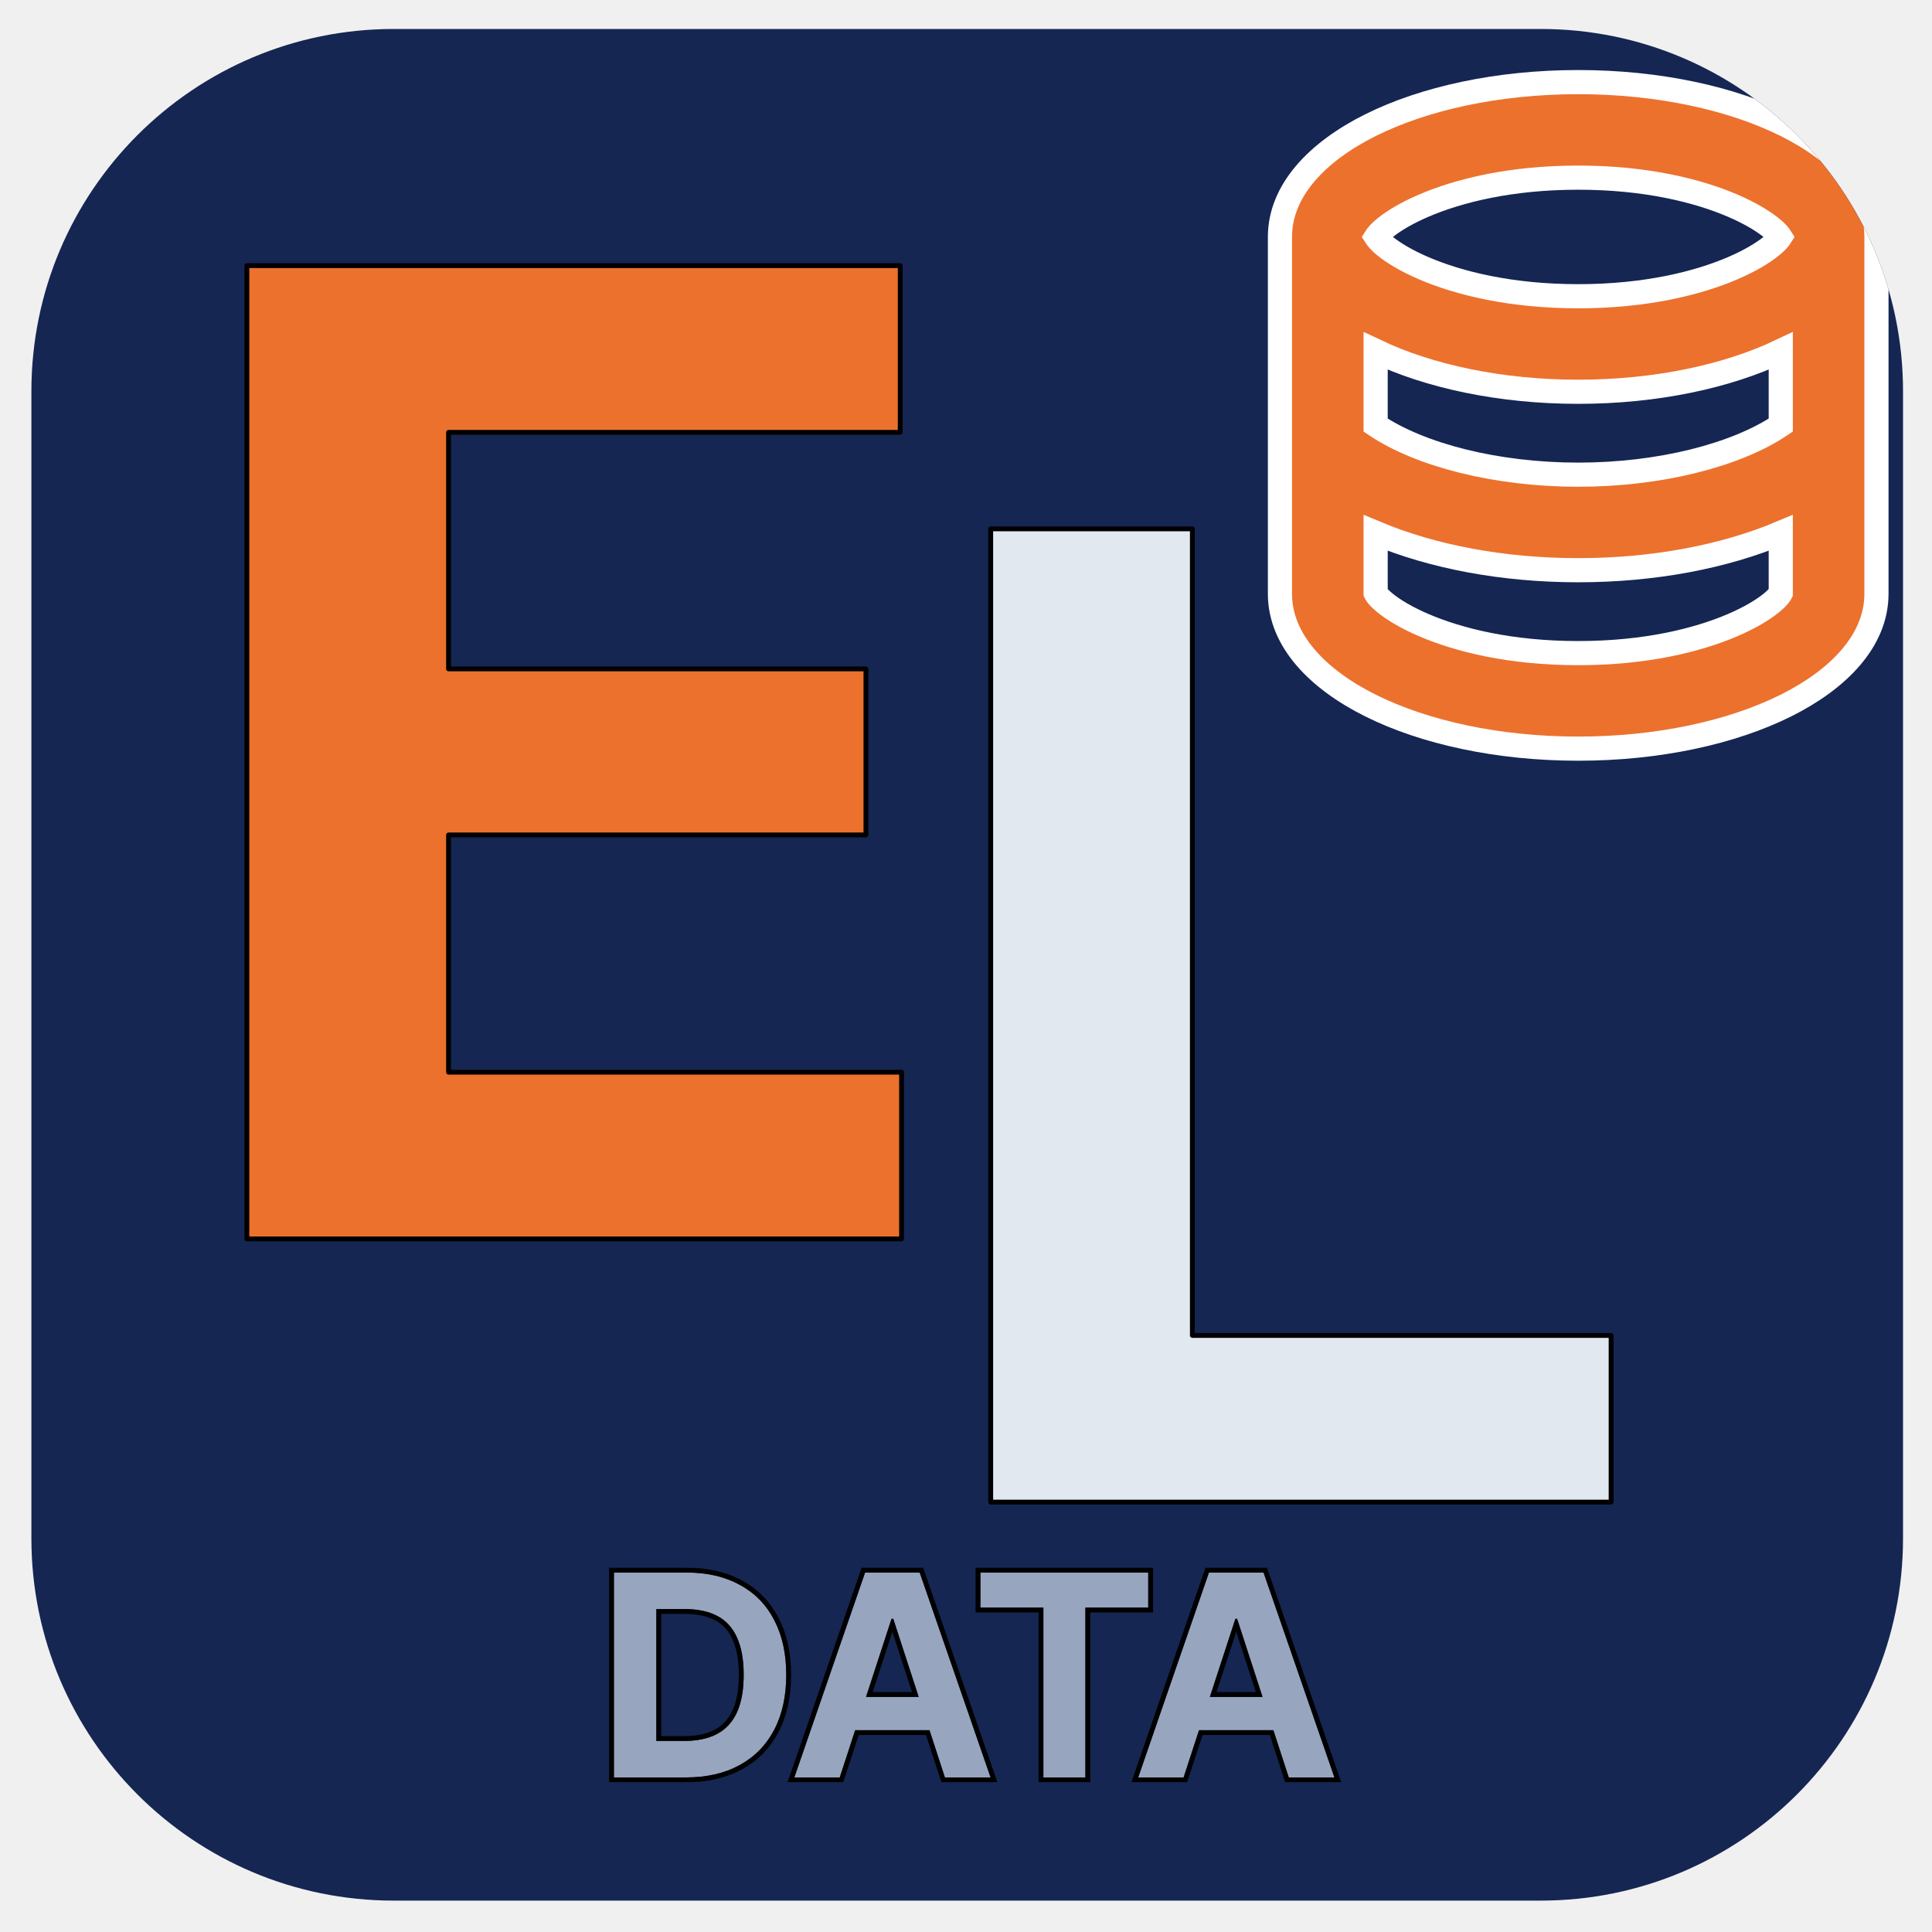
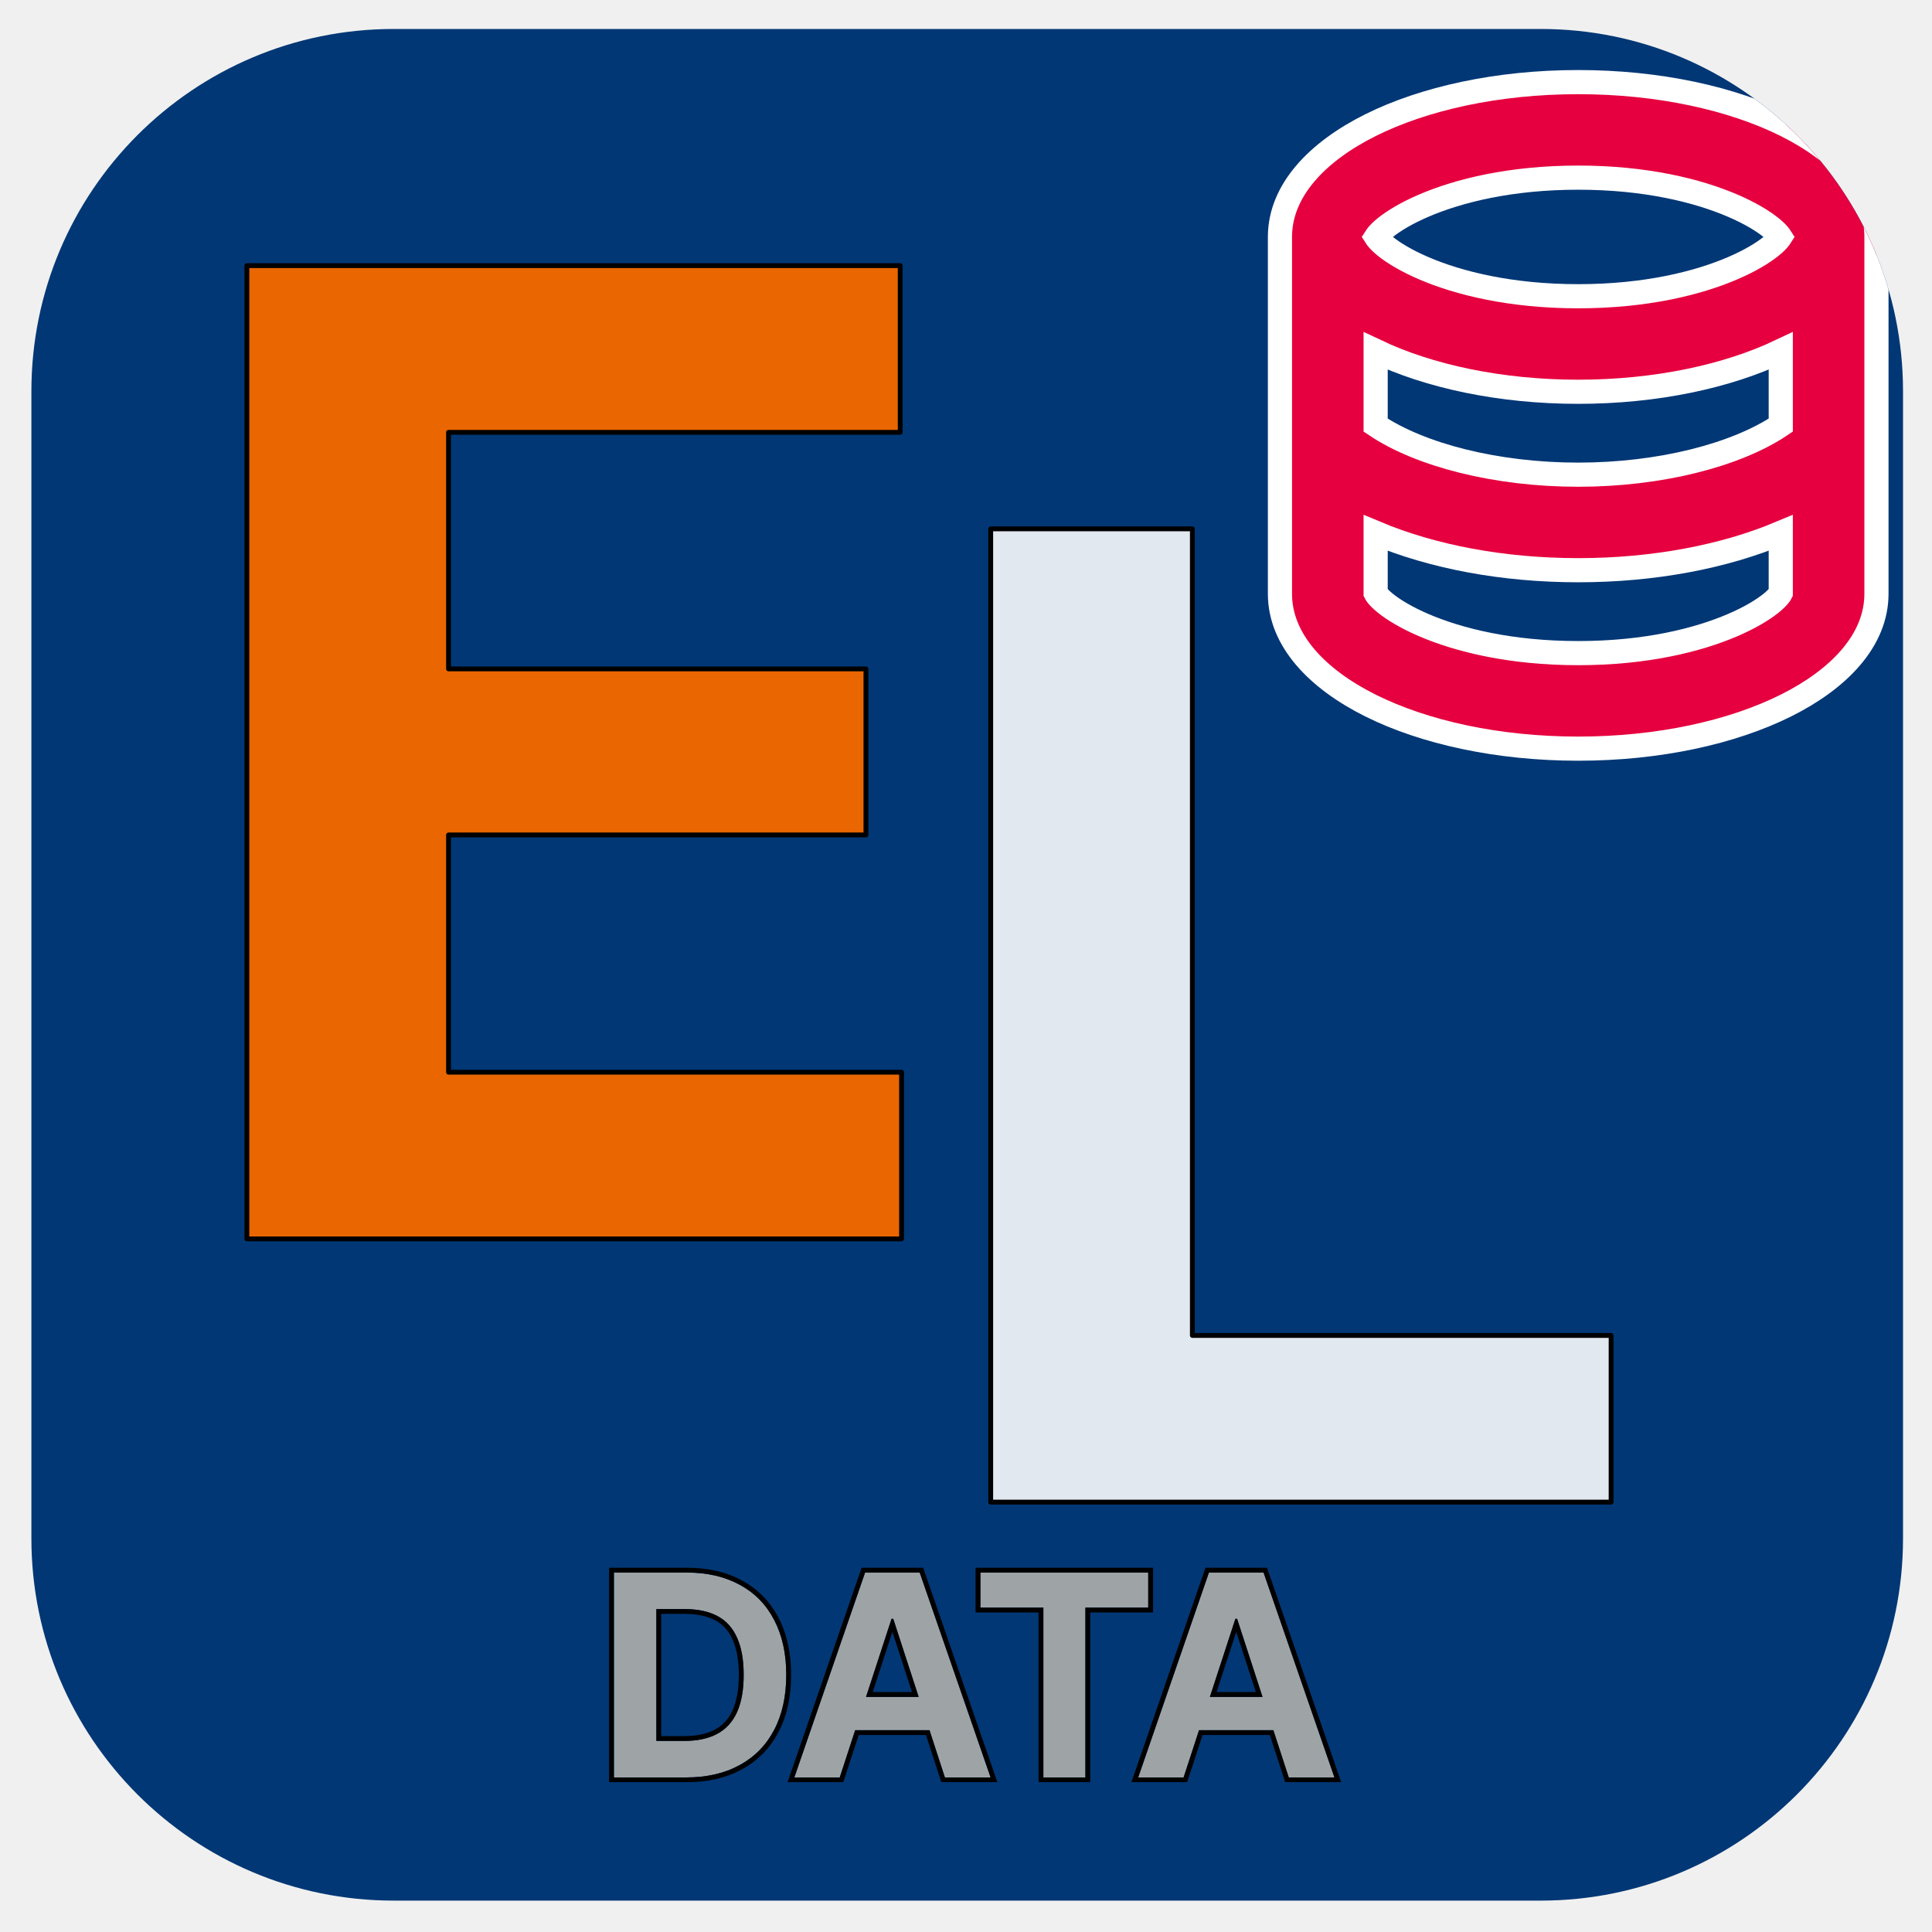
<svg xmlns="http://www.w3.org/2000/svg" width="800" height="800" viewBox="0 0 800 800" fill="none">
  <g clip-path="url(#clip0_4_313)">
-     <rect x="13" y="12" width="775" height="775" rx="150" fill="#152653" />
-     <path d="M102.233 109.992H372.761V179.016H185.729V276.984H358.566V345.729H185.729V443.977H373.317V513H102.233V109.992Z" fill="#EC712D" />
+     <rect x="13" y="12" width="775" height="775" rx="150" fill="#013775" />
+     <path d="M102.233 109.992H372.761V179.016H185.729V276.984H358.566V345.729H185.729V443.977H373.317V513H102.233V109.992Z" fill="#E96600" />
    <path d="M102.233 109.992V108.992C101.681 108.992 101.233 109.44 101.233 109.992H102.233ZM372.761 109.992H373.761C373.761 109.44 373.313 108.992 372.761 108.992V109.992ZM372.761 179.016V180.016C373.313 180.016 373.761 179.568 373.761 179.016H372.761ZM185.729 179.016V178.016C185.177 178.016 184.729 178.463 184.729 179.016H185.729ZM185.729 276.984H184.729C184.729 277.537 185.177 277.984 185.729 277.984V276.984ZM358.566 276.984H359.566C359.566 276.432 359.119 275.984 358.566 275.984V276.984ZM358.566 345.729V346.729C359.119 346.729 359.566 346.282 359.566 345.729H358.566ZM185.729 345.729V344.729C185.177 344.729 184.729 345.177 184.729 345.729H185.729ZM185.729 443.977H184.729C184.729 444.529 185.177 444.977 185.729 444.977V443.977ZM373.317 443.977H374.317C374.317 443.424 373.87 442.977 373.317 442.977V443.977ZM373.317 513V514C373.87 514 374.317 513.552 374.317 513H373.317ZM102.233 513H101.233C101.233 513.552 101.681 514 102.233 514V513ZM102.233 109.992V110.992H372.761V109.992V108.992H102.233V109.992ZM372.761 109.992H371.761V179.016H372.761H373.761V109.992H372.761ZM372.761 179.016V178.016H185.729V179.016V180.016H372.761V179.016ZM185.729 179.016H184.729V276.984H185.729H186.729V179.016H185.729ZM185.729 276.984V277.984H358.566V276.984V275.984H185.729V276.984ZM358.566 276.984H357.566V345.729H358.566H359.566V276.984H358.566ZM358.566 345.729V344.729H185.729V345.729V346.729H358.566V345.729ZM185.729 345.729H184.729V443.977H185.729H186.729V345.729H185.729ZM185.729 443.977V444.977H373.317V443.977V442.977H185.729V443.977ZM373.317 443.977H372.317V513H373.317H374.317V443.977H373.317ZM373.317 513V512H102.233V513V514H373.317V513ZM102.233 513H103.233V109.992H102.233H101.233V513H102.233Z" fill="black" />
    <path d="M410.233 218.992H493.729V552.977H667.123V622H410.233V218.992Z" fill="#E2E8F0" />
    <path d="M410.233 218.992V217.992C409.681 217.992 409.233 218.44 409.233 218.992H410.233ZM493.729 218.992H494.729C494.729 218.44 494.282 217.992 493.729 217.992V218.992ZM493.729 552.977H492.729C492.729 553.529 493.177 553.977 493.729 553.977V552.977ZM667.123 552.977H668.123C668.123 552.424 667.675 551.977 667.123 551.977V552.977ZM667.123 622V623C667.675 623 668.123 622.552 668.123 622H667.123ZM410.233 622H409.233C409.233 622.552 409.681 623 410.233 623V622ZM410.233 218.992V219.992H493.729V218.992V217.992H410.233V218.992ZM493.729 218.992H492.729V552.977H493.729H494.729V218.992H493.729ZM493.729 552.977V553.977H667.123V552.977V551.977H493.729V552.977ZM667.123 552.977H666.123V622H667.123H668.123V552.977H667.123ZM667.123 622V621H410.233V622V623H667.123V622ZM410.233 622H411.233V218.992H410.233H409.233V622H410.233Z" fill="black" />
    <mask id="path-6-outside-1_4_313" maskUnits="userSpaceOnUse" x="252" y="649" width="304" height="89" fill="black">
      <rect fill="white" x="252" y="649" width="304" height="89" />
      <path d="M262.059 736V720.883H283.328C288.797 720.883 293.348 719.906 296.98 717.953C300.613 716 303.348 713.012 305.184 708.988C307.02 704.926 307.938 699.77 307.938 693.52C307.938 687.27 307.02 682.133 305.184 678.109C303.387 674.047 300.672 671.059 297.039 669.145C293.406 667.23 288.875 666.273 283.445 666.273H261.648V651.156H284.324C292.84 651.156 300.184 652.855 306.355 656.254C312.566 659.613 317.312 664.477 320.594 670.844C323.914 677.211 325.574 684.77 325.574 693.52C325.574 702.309 323.914 709.887 320.594 716.254C317.273 722.621 312.488 727.504 306.238 730.902C300.027 734.301 292.645 736 284.09 736H262.059ZM271.785 736H254.207V651.156H271.785V736ZM328.914 736L358.211 651.156H380.828L410.184 736H391.258L369.871 670.316H369.168L347.723 736H328.914ZM392.078 702.66V716.43H346.785V702.66H392.078ZM405.965 651.156H475.457V665.688H449.441V736H432.039V665.688H405.965V651.156ZM471.297 736L500.594 651.156H523.211L552.566 736H533.641L512.254 670.316H511.551L490.105 736H471.297ZM534.461 702.66V716.43H489.168V702.66H534.461Z" />
    </mask>
-     <path d="M262.059 736V720.883H283.328C288.797 720.883 293.348 719.906 296.98 717.953C300.613 716 303.348 713.012 305.184 708.988C307.02 704.926 307.938 699.77 307.938 693.52C307.938 687.27 307.02 682.133 305.184 678.109C303.387 674.047 300.672 671.059 297.039 669.145C293.406 667.23 288.875 666.273 283.445 666.273H261.648V651.156H284.324C292.84 651.156 300.184 652.855 306.355 656.254C312.566 659.613 317.312 664.477 320.594 670.844C323.914 677.211 325.574 684.77 325.574 693.52C325.574 702.309 323.914 709.887 320.594 716.254C317.273 722.621 312.488 727.504 306.238 730.902C300.027 734.301 292.645 736 284.09 736H262.059ZM271.785 736H254.207V651.156H271.785V736ZM328.914 736L358.211 651.156H380.828L410.184 736H391.258L369.871 670.316H369.168L347.723 736H328.914ZM392.078 702.66V716.43H346.785V702.66H392.078ZM405.965 651.156H475.457V665.688H449.441V736H432.039V665.688H405.965V651.156ZM471.297 736L500.594 651.156H523.211L552.566 736H533.641L512.254 670.316H511.551L490.105 736H471.297ZM534.461 702.66V716.43H489.168V702.66H534.461Z" fill="#97A5BF" />
+     <path d="M262.059 736V720.883H283.328C288.797 720.883 293.348 719.906 296.98 717.953C300.613 716 303.348 713.012 305.184 708.988C307.02 704.926 307.938 699.77 307.938 693.52C307.938 687.27 307.02 682.133 305.184 678.109C303.387 674.047 300.672 671.059 297.039 669.145C293.406 667.23 288.875 666.273 283.445 666.273H261.648V651.156H284.324C292.84 651.156 300.184 652.855 306.355 656.254C312.566 659.613 317.312 664.477 320.594 670.844C323.914 677.211 325.574 684.77 325.574 693.52C325.574 702.309 323.914 709.887 320.594 716.254C317.273 722.621 312.488 727.504 306.238 730.902C300.027 734.301 292.645 736 284.09 736H262.059ZM271.785 736H254.207V651.156H271.785V736ZM328.914 736L358.211 651.156H380.828L410.184 736H391.258L369.871 670.316H369.168L347.723 736H328.914ZM392.078 702.66V716.43H346.785V702.66H392.078ZM405.965 651.156H475.457V665.688H449.441V736H432.039V665.688H405.965V651.156ZM471.297 736L500.594 651.156H523.211L552.566 736H533.641L512.254 670.316H511.551L490.105 736H471.297ZM534.461 702.66V716.43H489.168V702.66H534.461Z" fill="#9EA3A6" />
    <path d="M262.059 736H260.059V738H262.059V736ZM262.059 720.883V718.883H260.059V720.883H262.059ZM305.184 708.988L307.003 709.819L307.006 709.812L305.184 708.988ZM305.184 678.109L303.355 678.918L303.359 678.929L303.364 678.94L305.184 678.109ZM261.648 666.273H259.648V668.273H261.648V666.273ZM261.648 651.156V649.156H259.648V651.156H261.648ZM306.355 656.254L305.391 658.006L305.397 658.009L305.404 658.013L306.355 656.254ZM320.594 670.844L318.816 671.76L318.82 671.769L320.594 670.844ZM306.238 730.902L305.283 729.145L305.278 729.148L306.238 730.902ZM271.785 736V738H273.785V736H271.785ZM254.207 736H252.207V738H254.207V736ZM254.207 651.156V649.156H252.207V651.156H254.207ZM271.785 651.156H273.785V649.156H271.785V651.156ZM262.059 736H264.059V720.883H262.059H260.059V736H262.059ZM262.059 720.883V722.883H283.328V720.883V718.883H262.059V720.883ZM283.328 720.883V722.883C289.024 722.883 293.924 721.867 297.928 719.715L296.98 717.953L296.033 716.192C292.771 717.945 288.57 718.883 283.328 718.883V720.883ZM296.98 717.953L297.928 719.715C301.974 717.539 305 714.209 307.003 709.819L305.184 708.988L303.364 708.158C301.696 711.815 299.253 714.461 296.033 716.192L296.98 717.953ZM305.184 708.988L307.006 709.812C308.996 705.409 309.938 699.947 309.938 693.52H307.938H305.938C305.938 699.592 305.043 704.443 303.361 708.165L305.184 708.988ZM307.938 693.52H309.938C309.938 687.093 308.997 681.648 307.003 677.279L305.184 678.109L303.364 678.94C305.043 682.618 305.938 687.446 305.938 693.52H307.938ZM305.184 678.109L307.013 677.3C305.049 672.862 302.036 669.517 297.971 667.375L297.039 669.145L296.107 670.914C299.308 672.6 301.724 675.232 303.355 678.918L305.184 678.109ZM297.039 669.145L297.971 667.375C293.974 665.269 289.099 664.273 283.445 664.273V666.273V668.273C288.651 668.273 292.839 669.192 296.107 670.914L297.039 669.145ZM283.445 666.273V664.273H261.648V666.273V668.273H283.445V666.273ZM261.648 666.273H263.648V651.156H261.648H259.648V666.273H261.648ZM261.648 651.156V653.156H284.324V651.156V649.156H261.648V651.156ZM284.324 651.156V653.156C292.573 653.156 299.57 654.801 305.391 658.006L306.355 656.254L307.32 654.502C300.797 650.91 293.107 649.156 284.324 649.156V651.156ZM306.355 656.254L305.404 658.013C311.256 661.178 315.716 665.745 318.816 671.76L320.594 670.844L322.372 669.928C318.909 663.208 313.877 658.049 307.307 654.495L306.355 656.254ZM320.594 670.844L318.82 671.769C321.963 677.794 323.574 685.022 323.574 693.52H325.574H327.574C327.574 684.517 325.865 676.628 322.367 669.919L320.594 670.844ZM325.574 693.52H323.574C323.574 702.058 321.962 709.305 318.82 715.329L320.594 716.254L322.367 717.179C325.866 710.469 327.574 702.559 327.574 693.52H325.574ZM320.594 716.254L318.82 715.329C315.682 721.347 311.18 725.939 305.283 729.145L306.238 730.902L307.194 732.659C313.796 729.069 318.865 723.895 322.367 717.179L320.594 716.254ZM306.238 730.902L305.278 729.148C299.417 732.355 292.378 734 284.09 734V736V738C292.911 738 300.638 736.247 307.198 732.657L306.238 730.902ZM284.09 736V734H262.059V736V738H284.09V736ZM271.785 736V734H254.207V736V738H271.785V736ZM254.207 736H256.207V651.156H254.207H252.207V736H254.207ZM254.207 651.156V653.156H271.785V651.156V649.156H254.207V651.156ZM271.785 651.156H269.785V736H271.785H273.785V651.156H271.785ZM328.914 736L327.024 735.347L326.108 738H328.914V736ZM358.211 651.156V649.156H356.786L356.32 650.503L358.211 651.156ZM380.828 651.156L382.718 650.502L382.252 649.156H380.828V651.156ZM410.184 736V738H412.992L412.074 735.346L410.184 736ZM391.258 736L389.356 736.619L389.806 738H391.258V736ZM369.871 670.316L371.773 669.697L371.323 668.316H369.871V670.316ZM369.168 670.316V668.316H367.717L367.267 669.696L369.168 670.316ZM347.723 736V738H349.174L349.624 736.621L347.723 736ZM392.078 702.66H394.078V700.66H392.078V702.66ZM392.078 716.43V718.43H394.078V716.43H392.078ZM346.785 716.43H344.785V718.43H346.785V716.43ZM346.785 702.66V700.66H344.785V702.66H346.785ZM328.914 736L330.805 736.653L360.101 651.809L358.211 651.156L356.32 650.503L327.024 735.347L328.914 736ZM358.211 651.156V653.156H380.828V651.156V649.156H358.211V651.156ZM380.828 651.156L378.938 651.81L408.294 736.654L410.184 736L412.074 735.346L382.718 650.502L380.828 651.156ZM410.184 736V734H391.258V736V738H410.184V736ZM391.258 736L393.16 735.381L371.773 669.697L369.871 670.316L367.969 670.936L389.356 736.619L391.258 736ZM369.871 670.316V668.316H369.168V670.316V672.316H369.871V670.316ZM369.168 670.316L367.267 669.696L345.821 735.379L347.723 736L349.624 736.621L371.069 670.937L369.168 670.316ZM347.723 736V734H328.914V736V738H347.723V736ZM392.078 702.66H390.078V716.43H392.078H394.078V702.66H392.078ZM392.078 716.43V714.43H346.785V716.43V718.43H392.078V716.43ZM346.785 716.43H348.785V702.66H346.785H344.785V716.43H346.785ZM346.785 702.66V704.66H392.078V702.66V700.66H346.785V702.66ZM405.965 651.156V649.156H403.965V651.156H405.965ZM475.457 651.156H477.457V649.156H475.457V651.156ZM475.457 665.688V667.688H477.457V665.688H475.457ZM449.441 665.688V663.688H447.441V665.688H449.441ZM449.441 736V738H451.441V736H449.441ZM432.039 736H430.039V738H432.039V736ZM432.039 665.688H434.039V663.688H432.039V665.688ZM405.965 665.688H403.965V667.688H405.965V665.688ZM405.965 651.156V653.156H475.457V651.156V649.156H405.965V651.156ZM475.457 651.156H473.457V665.688H475.457H477.457V651.156H475.457ZM475.457 665.688V663.688H449.441V665.688V667.688H475.457V665.688ZM449.441 665.688H447.441V736H449.441H451.441V665.688H449.441ZM449.441 736V734H432.039V736V738H449.441V736ZM432.039 736H434.039V665.688H432.039H430.039V736H432.039ZM432.039 665.688V663.688H405.965V665.688V667.688H432.039V665.688ZM405.965 665.688H407.965V651.156H405.965H403.965V665.688H405.965ZM471.297 736L469.406 735.347L468.49 738H471.297V736ZM500.594 651.156V649.156H499.168L498.703 650.503L500.594 651.156ZM523.211 651.156L525.101 650.502L524.635 649.156H523.211V651.156ZM552.566 736V738H555.375L554.456 735.346L552.566 736ZM533.641 736L531.739 736.619L532.188 738H533.641V736ZM512.254 670.316L514.156 669.697L513.706 668.316H512.254V670.316ZM511.551 670.316V668.316H510.1L509.65 669.696L511.551 670.316ZM490.105 736V738H491.556L492.007 736.621L490.105 736ZM534.461 702.66H536.461V700.66H534.461V702.66ZM534.461 716.43V718.43H536.461V716.43H534.461ZM489.168 716.43H487.168V718.43H489.168V716.43ZM489.168 702.66V700.66H487.168V702.66H489.168ZM471.297 736L473.187 736.653L502.484 651.809L500.594 651.156L498.703 650.503L469.406 735.347L471.297 736ZM500.594 651.156V653.156H523.211V651.156V649.156H500.594V651.156ZM523.211 651.156L521.321 651.81L550.676 736.654L552.566 736L554.456 735.346L525.101 650.502L523.211 651.156ZM552.566 736V734H533.641V736V738H552.566V736ZM533.641 736L535.542 735.381L514.156 669.697L512.254 670.316L510.352 670.936L531.739 736.619L533.641 736ZM512.254 670.316V668.316H511.551V670.316V672.316H512.254V670.316ZM511.551 670.316L509.65 669.696L488.204 735.379L490.105 736L492.007 736.621L513.452 670.937L511.551 670.316ZM490.105 736V734H471.297V736V738H490.105V736ZM534.461 702.66H532.461V716.43H534.461H536.461V702.66H534.461ZM534.461 716.43V714.43H489.168V716.43V718.43H534.461V716.43ZM489.168 716.43H491.168V702.66H489.168H487.168V716.43H489.168ZM489.168 702.66V704.66H534.461V702.66V700.66H489.168V702.66Z" fill="black" mask="url(#path-6-outside-1_4_313)" />
-     <path d="M653.5 34C686.841 34 717.262 40.725 739.533 51.834C761.503 62.793 777 78.863 777 98.111V245.889C777 265.143 761.459 281.211 739.477 292.167C717.189 303.275 686.769 310 653.5 310C620.231 310 589.811 303.275 567.523 292.167C545.541 281.211 530 265.143 530 245.889V98.111C530 78.863 545.497 62.793 567.467 51.834C589.738 40.725 620.159 34 653.5 34ZM737.375 220.672C713.83 230.567 684.628 236.111 653.5 236.111C622.372 236.111 593.17 230.567 569.625 220.672V245.545C569.688 245.672 569.826 245.921 570.107 246.301C570.755 247.173 571.879 248.348 573.595 249.736C577.011 252.499 582.325 255.745 589.539 258.844C603.93 265.025 625.473 270.444 653.5 270.444C681.527 270.444 703.07 265.025 717.461 258.844C724.675 255.745 729.989 252.499 733.405 249.736C735.121 248.348 736.245 247.173 736.893 246.301C737.174 245.921 737.312 245.672 737.375 245.545V220.672ZM737.375 145.336C715.271 155.841 685.773 162.223 653.5 162.223C621.227 162.223 591.729 155.841 569.625 145.336V176.044C588.057 188.425 619.537 196.556 653.5 196.556C687.463 196.556 718.943 188.425 737.375 176.044V145.336ZM653.5 73.556C625.473 73.556 603.93 78.975 589.539 85.156C582.325 88.255 577.011 91.501 573.595 94.264C571.879 95.652 570.755 96.826 570.107 97.699C569.989 97.859 569.897 97.996 569.824 98.11C569.897 98.225 569.989 98.362 570.107 98.522C570.755 99.395 571.878 100.571 573.595 101.959C577.011 104.722 582.325 107.967 589.539 111.065C603.93 117.246 625.472 122.667 653.5 122.667C681.528 122.667 703.07 117.246 717.461 111.065C724.675 107.967 729.989 104.722 733.405 101.959C735.122 100.571 736.245 99.395 736.893 98.522C737.011 98.363 737.102 98.225 737.175 98.11C737.102 97.996 737.011 97.859 736.893 97.699C736.245 96.826 735.121 95.652 733.405 94.264C729.989 91.501 724.675 88.255 717.461 85.156C703.07 78.975 681.527 73.556 653.5 73.556Z" fill="#EC712D" stroke="white" stroke-width="10" />
+     <path d="M653.5 34C686.841 34 717.262 40.725 739.533 51.834C761.503 62.793 777 78.863 777 98.111V245.889C777 265.143 761.459 281.211 739.477 292.167C717.189 303.275 686.769 310 653.5 310C620.231 310 589.811 303.275 567.523 292.167C545.541 281.211 530 265.143 530 245.889V98.111C530 78.863 545.497 62.793 567.467 51.834C589.738 40.725 620.159 34 653.5 34ZM737.375 220.672C713.83 230.567 684.628 236.111 653.5 236.111C622.372 236.111 593.17 230.567 569.625 220.672V245.545C569.688 245.672 569.826 245.921 570.107 246.301C570.755 247.173 571.879 248.348 573.595 249.736C577.011 252.499 582.325 255.745 589.539 258.844C603.93 265.025 625.473 270.444 653.5 270.444C681.527 270.444 703.07 265.025 717.461 258.844C724.675 255.745 729.989 252.499 733.405 249.736C735.121 248.348 736.245 247.173 736.893 246.301C737.174 245.921 737.312 245.672 737.375 245.545V220.672ZM737.375 145.336C715.271 155.841 685.773 162.223 653.5 162.223C621.227 162.223 591.729 155.841 569.625 145.336V176.044C588.057 188.425 619.537 196.556 653.5 196.556C687.463 196.556 718.943 188.425 737.375 176.044V145.336ZM653.5 73.556C625.473 73.556 603.93 78.975 589.539 85.156C582.325 88.255 577.011 91.501 573.595 94.264C571.879 95.652 570.755 96.826 570.107 97.699C569.989 97.859 569.897 97.996 569.824 98.11C569.897 98.225 569.989 98.362 570.107 98.522C570.755 99.395 571.878 100.571 573.595 101.959C577.011 104.722 582.325 107.967 589.539 111.065C603.93 117.246 625.472 122.667 653.5 122.667C681.528 122.667 703.07 117.246 717.461 111.065C724.675 107.967 729.989 104.722 733.405 101.959C735.122 100.571 736.245 99.395 736.893 98.522C737.011 98.363 737.102 98.225 737.175 98.11C737.102 97.996 737.011 97.859 736.893 97.699C736.245 96.826 735.121 95.652 733.405 94.264C729.989 91.501 724.675 88.255 717.461 85.156C703.07 78.975 681.527 73.556 653.5 73.556Z" fill="#E6003F" stroke="white" stroke-width="10" />
  </g>
  <defs>
    <clipPath id="clip0_4_313">
      <rect x="13" y="12" width="775" height="775" rx="150" fill="white" />
    </clipPath>
  </defs>
</svg>
